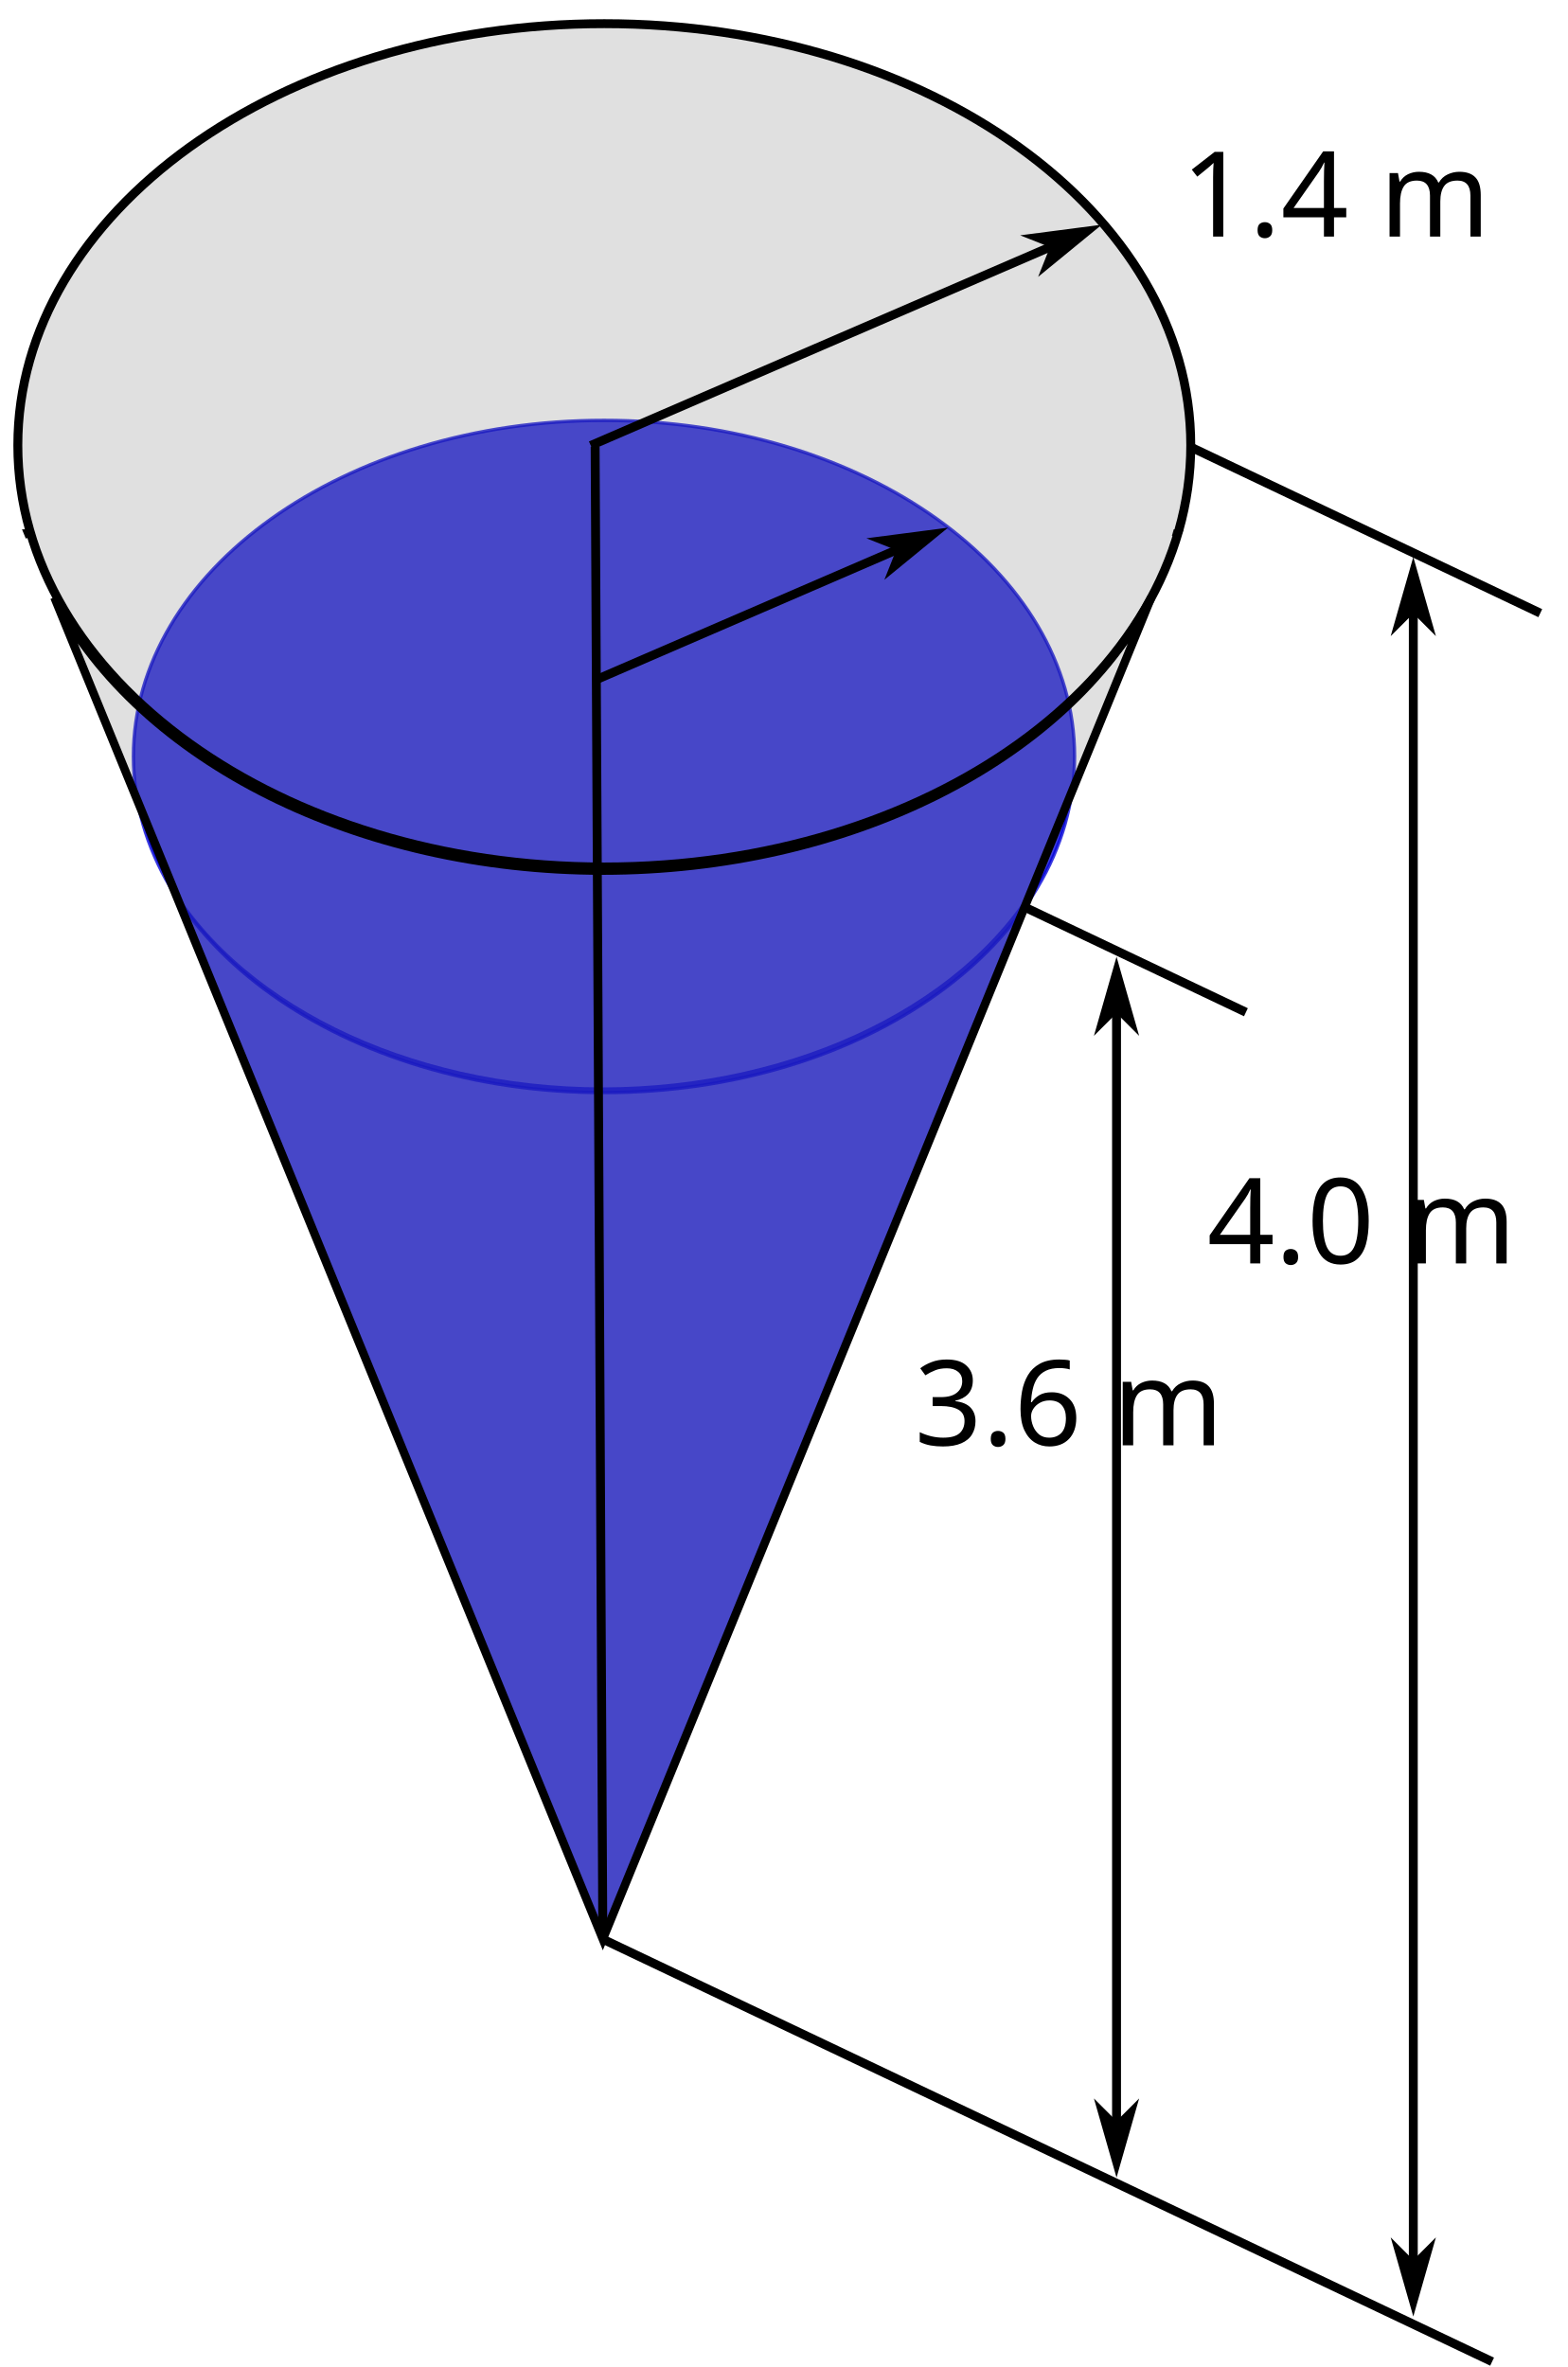
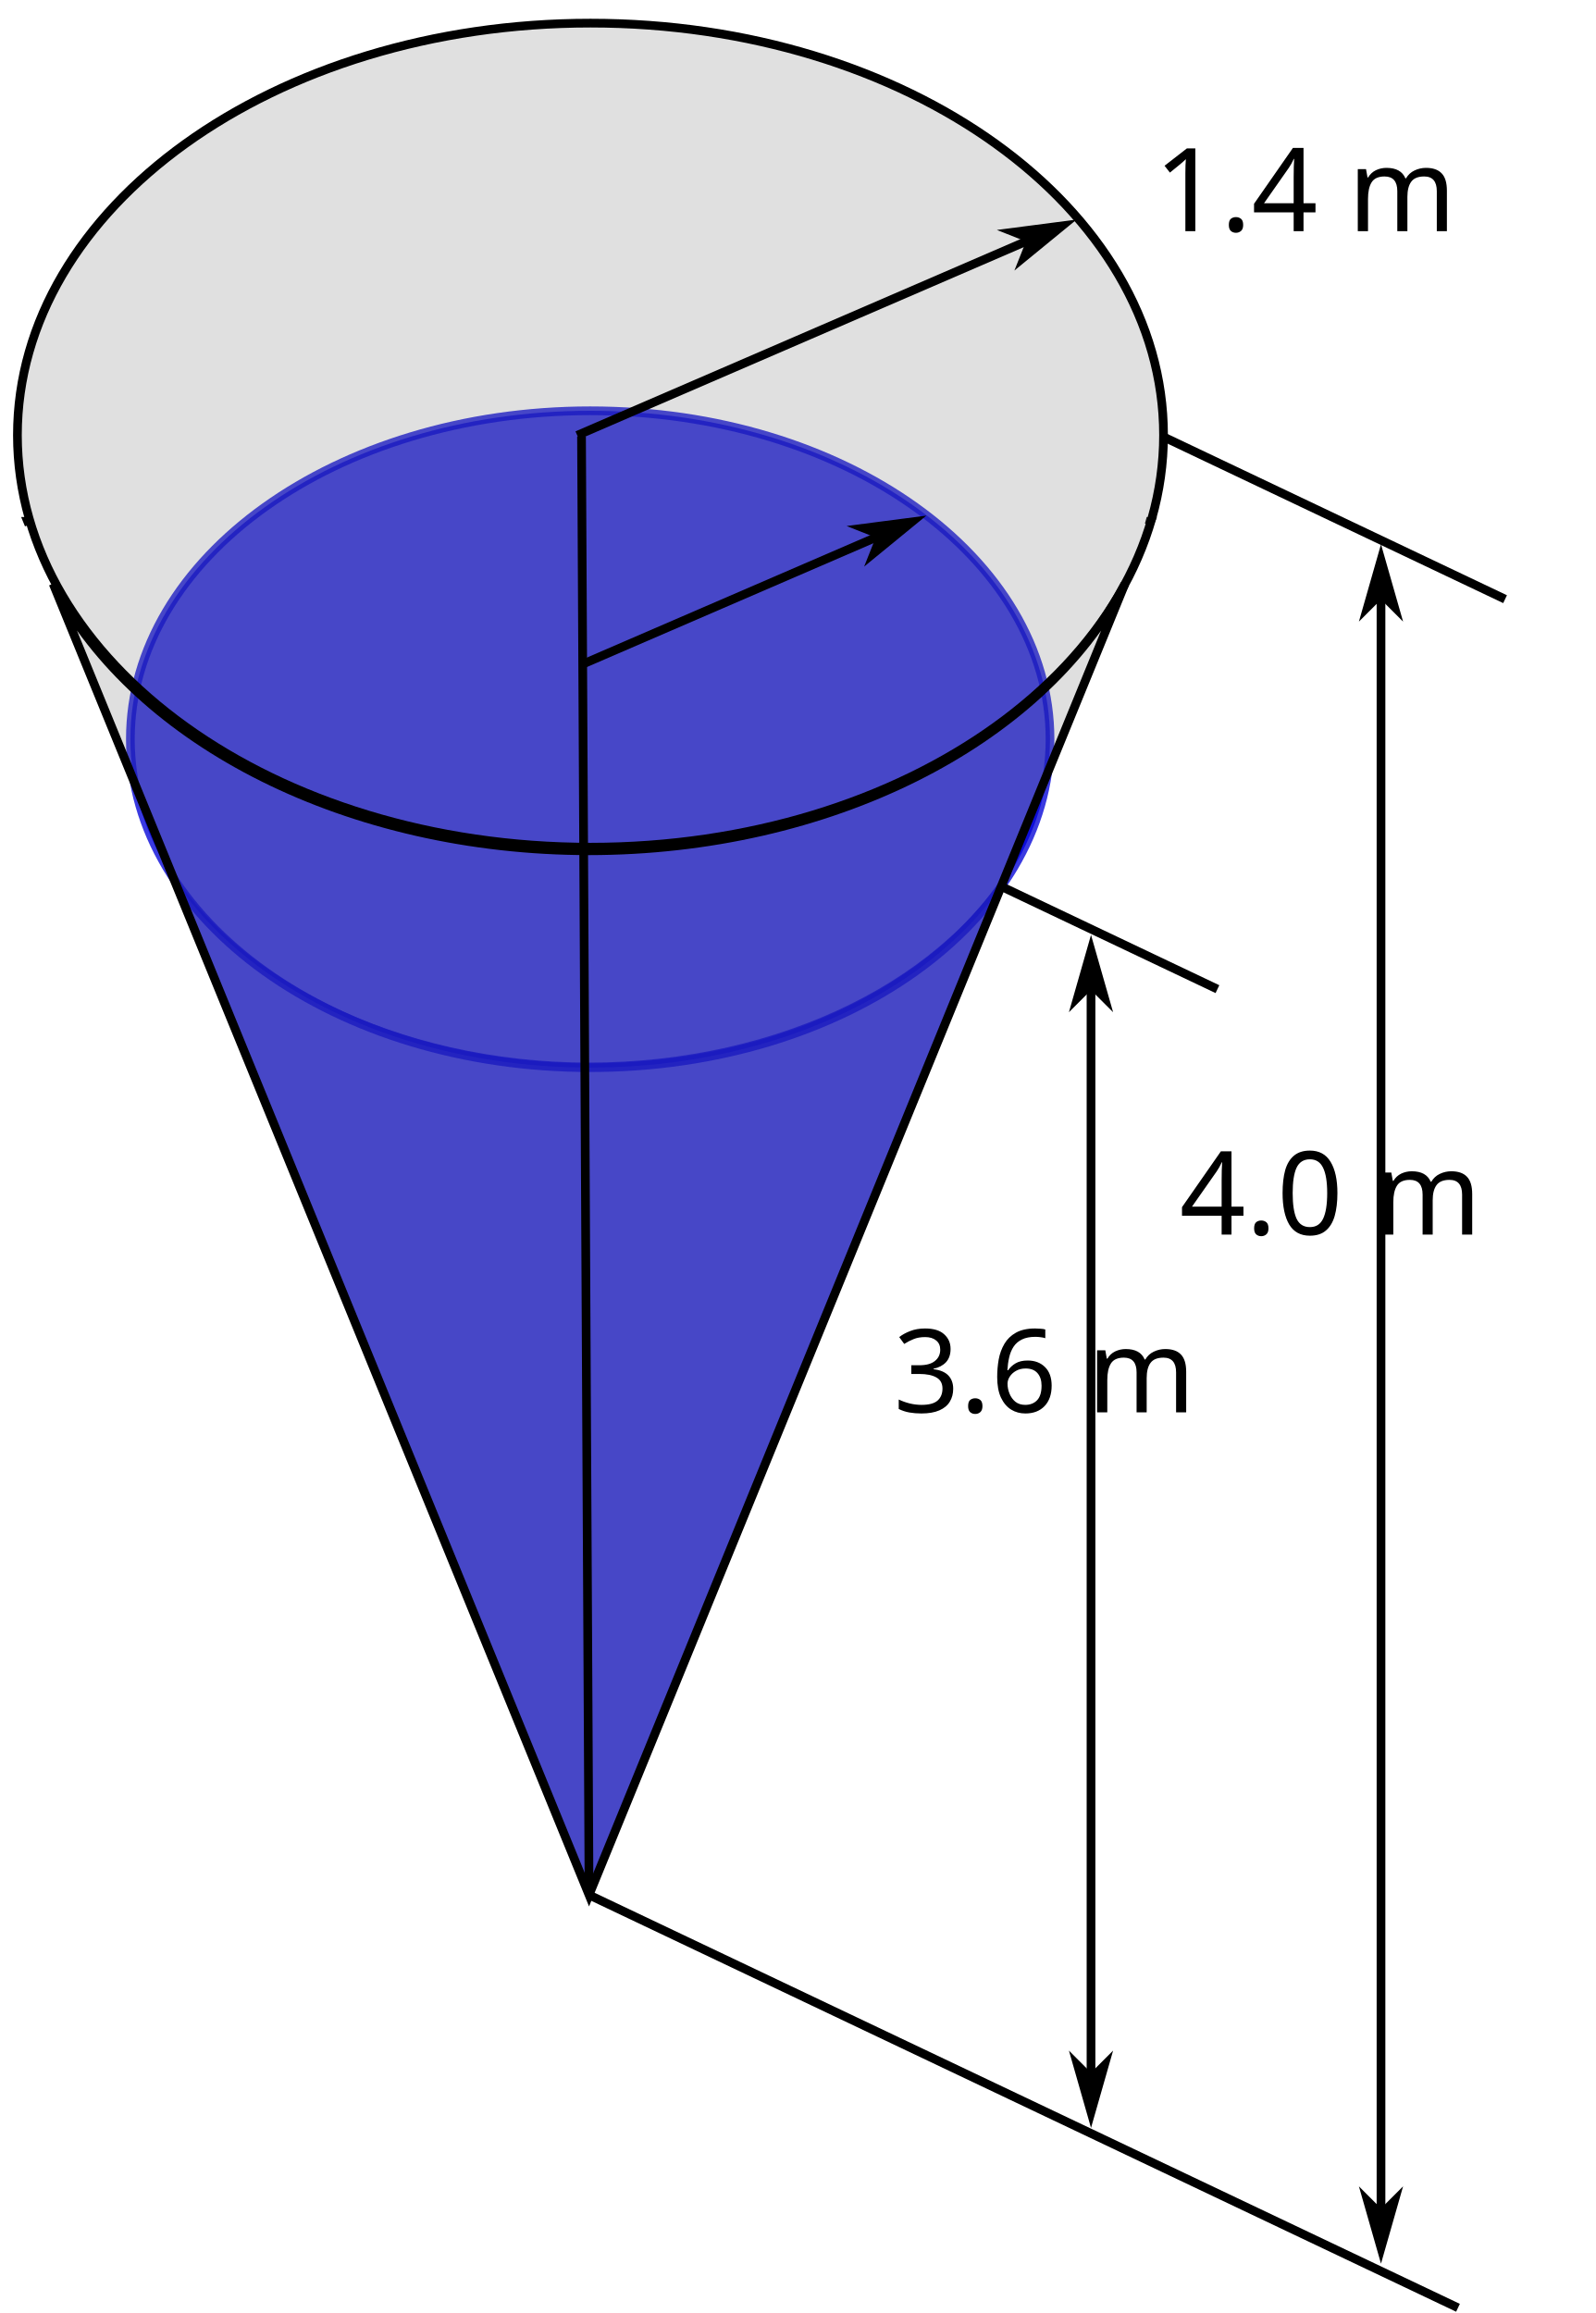
- <svg xmlns="http://www.w3.org/2000/svg" width="192mm" height="290mm" viewBox="0 0 192 290" version="1.1" id="svg65973">
+ <svg xmlns="http://www.w3.org/2000/svg" width="200mm" height="290mm" viewBox="0 0 200 290" version="1.1" id="svg65973">
  <defs id="defs65970">
    <marker style="overflow:visible" id="Arrow1Mstart" refX="0" refY="0" orient="auto">
      <path transform="matrix(0.4,0,0,0.4,4,0)" style="fill:context-stroke;fill-rule:evenodd;stroke:context-stroke;stroke-width:1pt" d="M 0,0 5,-5 -12.5,0 5,5 Z" id="path67873" />
    </marker>
    <marker style="overflow:visible" id="marker70579" refX="0" refY="0" orient="auto">
      <path transform="matrix(-0.4,0,0,-0.4,-4,0)" style="fill:context-stroke;fill-rule:evenodd;stroke:context-stroke;stroke-width:1pt" d="M 0,0 5,-5 -12.5,0 5,5 Z" id="path70577" />
    </marker>
    <marker style="overflow:visible" id="Arrow1Mend" refX="0" refY="0" orient="auto">
      <path transform="matrix(-0.4,0,0,-0.4,-4,0)" style="fill:context-stroke;fill-rule:evenodd;stroke:context-stroke;stroke-width:1pt" d="M 0,0 5,-5 -12.5,0 5,5 Z" id="path67876" />
    </marker>
    <marker style="overflow:visible" id="Arrow1Mstart-0" refX="0" refY="0" orient="auto">
      <path transform="matrix(0.4,0,0,0.4,4,0)" style="fill:context-stroke;fill-rule:evenodd;stroke:context-stroke;stroke-width:1pt" d="M 0,0 5,-5 -12.5,0 5,5 Z" id="path67873-6" />
    </marker>
    <marker style="overflow:visible" id="marker70579-5" refX="0" refY="0" orient="auto">
      <path transform="matrix(-0.4,0,0,-0.4,-4,0)" style="fill:context-stroke;fill-rule:evenodd;stroke:context-stroke;stroke-width:1pt" d="M 0,0 5,-5 -12.5,0 5,5 Z" id="path70577-9" />
    </marker>
    <marker style="overflow:visible" id="Arrow1Mend-7" refX="0" refY="0" orient="auto">
      <path transform="matrix(-0.4,0,0,-0.4,-4,0)" style="fill:context-stroke;fill-rule:evenodd;stroke:context-stroke;stroke-width:1pt" d="M 0,0 5,-5 -12.5,0 5,5 Z" id="path67876-9" />
    </marker>
    <marker style="overflow:visible" id="Arrow1Mend-0" refX="0" refY="0" orient="auto">
      <path transform="matrix(-0.4,0,0,-0.4,-4,0)" style="fill:context-stroke;fill-rule:evenodd;stroke:context-stroke;stroke-width:1pt" d="M 0,0 5,-5 -12.5,0 5,5 Z" id="path67876-4" />
    </marker>
  </defs>
-   <g id="layer1">
-     <path id="path66509-7" style="fill:#0000d7;fill-opacity:0.766;stroke:none;stroke-width:0.825px;stroke-linecap:butt;stroke-linejoin:miter;stroke-opacity:1" d="m 17.373,100.308 0.138,0.334 a 57.651,41.179 0 0 1 -0.094,-0.334 z m 112.914,0 a 57.651,41.179 0 0 1 -0.094,0.334 l 0.138,-0.334 z M 19.939,106.545 73.852,237.585 127.756,106.564 A 57.651,41.179 0 0 1 73.852,133.228 57.651,41.179 0 0 1 19.939,106.545 Z" />
-     <ellipse style="fill:#0000d7;fill-opacity:0.766;stroke:#0000d7;stroke-width:0.412;stroke-miterlimit:4;stroke-dasharray:none;stroke-dashoffset:0;stroke-opacity:0.77" id="path66056" cx="73.996" cy="92.682" rx="57.651" ry="41.179" />
-     <path id="path66509-7-1" style="fill:#737373;fill-opacity:0.22;stroke:#000000;stroke-width:1.032px;stroke-linecap:butt;stroke-linejoin:miter;stroke-opacity:1" d="m 3.464,65.368 0.172,0.419 A 71.848,51.66 0 0 1 3.52,65.368 Z m 140.719,0 a 71.848,51.66 0 0 1 -0.117,0.419 l 0.172,-0.419 z M 6.663,73.193 73.852,237.585 141.03,73.217 A 71.848,51.66 0 0 1 73.852,106.667 71.848,51.66 0 0 1 6.663,73.193 Z" />
+   <g id="layer1" style="display:inline">
+     <path id="path66509-7" style="fill:#0000d7;fill-opacity:0.766;stroke:none;stroke-width:1.091;stroke-linecap:butt;stroke-linejoin:miter;stroke-dasharray:none;stroke-opacity:1" d="m 17.373,100.308 0.138,0.334 a 57.651,41.179 0 0 1 -0.094,-0.334 z m 112.914,0 a 57.651,41.179 0 0 1 -0.094,0.334 l 0.138,-0.334 z M 19.939,106.545 73.852,237.585 127.756,106.564 A 57.651,41.179 0 0 1 73.852,133.228 57.651,41.179 0 0 1 19.939,106.545 Z" />
+     <ellipse style="fill:#0000d7;fill-opacity:0.766;stroke:#0000d7;stroke-width:1.091;stroke-miterlimit:4;stroke-dasharray:none;stroke-dashoffset:0;stroke-opacity:0.77" id="path66056" cx="73.996" cy="92.682" rx="57.651" ry="41.179" />
+     <path id="path66509-7-1" style="fill:#737373;fill-opacity:0.225;stroke:#000000;stroke-width:1.091;stroke-linecap:butt;stroke-linejoin:miter;stroke-dasharray:none;stroke-opacity:1" d="m 3.464,65.368 0.172,0.419 A 71.848,51.66 0 0 1 3.52,65.368 Z m 140.719,0 a 71.848,51.66 0 0 1 -0.117,0.419 l 0.172,-0.419 z M 6.663,73.193 73.852,237.585 141.03,73.217 A 71.848,51.66 0 0 1 73.852,106.667 71.848,51.66 0 0 1 6.663,73.193 Z" />
    <ellipse style="fill:#737373;fill-opacity:0.22;stroke:#000000;stroke-width:1.091;stroke-miterlimit:4;stroke-dasharray:none;stroke-dashoffset:0;stroke-opacity:1" id="path66056-3" cx="74.032" cy="54.559" rx="71.848" ry="51.66" />
  </g>
  <g id="layer2">
    <path style="fill:none;stroke:#000000;stroke-width:1.091;stroke-linecap:butt;stroke-linejoin:miter;stroke-miterlimit:4;stroke-dasharray:none;stroke-opacity:1" d="M 73.854,237.581 72.909,54.73" id="path67477-4" />
    <path style="fill:none;stroke:#000000;stroke-width:1.091;stroke-linecap:butt;stroke-linejoin:miter;stroke-miterlimit:4;stroke-dasharray:none;stroke-opacity:1;marker-end:url(#Arrow1Mend)" d="M 72.369,54.584 133.01,28.382" id="path67863" />
    <path style="fill:none;stroke:#000000;stroke-width:1.091;stroke-linecap:butt;stroke-linejoin:miter;stroke-miterlimit:4;stroke-dasharray:none;stroke-opacity:1;marker-end:url(#Arrow1Mend-0)" d="M 73.223,83.194 114.17,65.501" id="path67863-3" />
    <text xml:space="preserve" style="font-size:14.527px;line-height:1.25;font-family:sans-serif;letter-spacing:0px;word-spacing:0px;stroke-width:1.09" x="144.712" y="28.982" id="text69732">
      <tspan id="tspan69730" style="stroke-width:1.09" x="144.712" y="28.982">1.4 m</tspan>
    </text>
    <path style="fill:none;stroke:#000000;stroke-width:1.091;stroke-linecap:butt;stroke-linejoin:miter;stroke-miterlimit:4;stroke-dasharray:none;stroke-opacity:1" d="m 125.532,111.14 27.105,12.878" id="path70389" />
    <path style="fill:none;stroke:#000000;stroke-width:1.091;stroke-linecap:butt;stroke-linejoin:miter;stroke-miterlimit:4;stroke-dasharray:none;stroke-opacity:1" d="m 73.852,237.585 108.945,51.761" id="path70389-1" />
    <path style="fill:none;stroke:#000000;stroke-width:1.091;stroke-linecap:butt;stroke-linejoin:miter;stroke-miterlimit:4;stroke-dasharray:none;stroke-opacity:1" d="m 146.014,54.842 42.686,20.281" id="path70389-9" />
    <path style="fill:none;stroke:#000000;stroke-width:1.091;stroke-linecap:butt;stroke-linejoin:miter;stroke-miterlimit:4;stroke-dasharray:none;stroke-opacity:1;marker-start:url(#Arrow1Mstart);marker-end:url(#marker70579)" d="M 136.787,264.644 V 119.364" id="path70554" />
    <path style="fill:none;stroke:#000000;stroke-width:1.091;stroke-linecap:butt;stroke-linejoin:miter;stroke-miterlimit:4;stroke-dasharray:none;stroke-opacity:1;marker-start:url(#Arrow1Mstart-0);marker-end:url(#marker70579-5)" d="M 173.144,281.665 V 70.391" id="path70554-3" />
    <text xml:space="preserve" style="font-size:14.527px;line-height:1.25;font-family:sans-serif;letter-spacing:0px;word-spacing:0px;stroke-width:1.09" x="112.022" y="177.079" id="text72017">
      <tspan id="tspan72015" style="stroke-width:1.09" x="112.022" y="177.079">3.6 m</tspan>
    </text>
    <text xml:space="preserve" style="font-size:14.527px;line-height:1.25;font-family:sans-serif;letter-spacing:0px;word-spacing:0px;stroke-width:1.09" x="147.883" y="154.79" id="text73849">
      <tspan id="tspan73847" style="stroke-width:1.09" x="147.883" y="154.79">4.0 m</tspan>
    </text>
  </g>
</svg>
